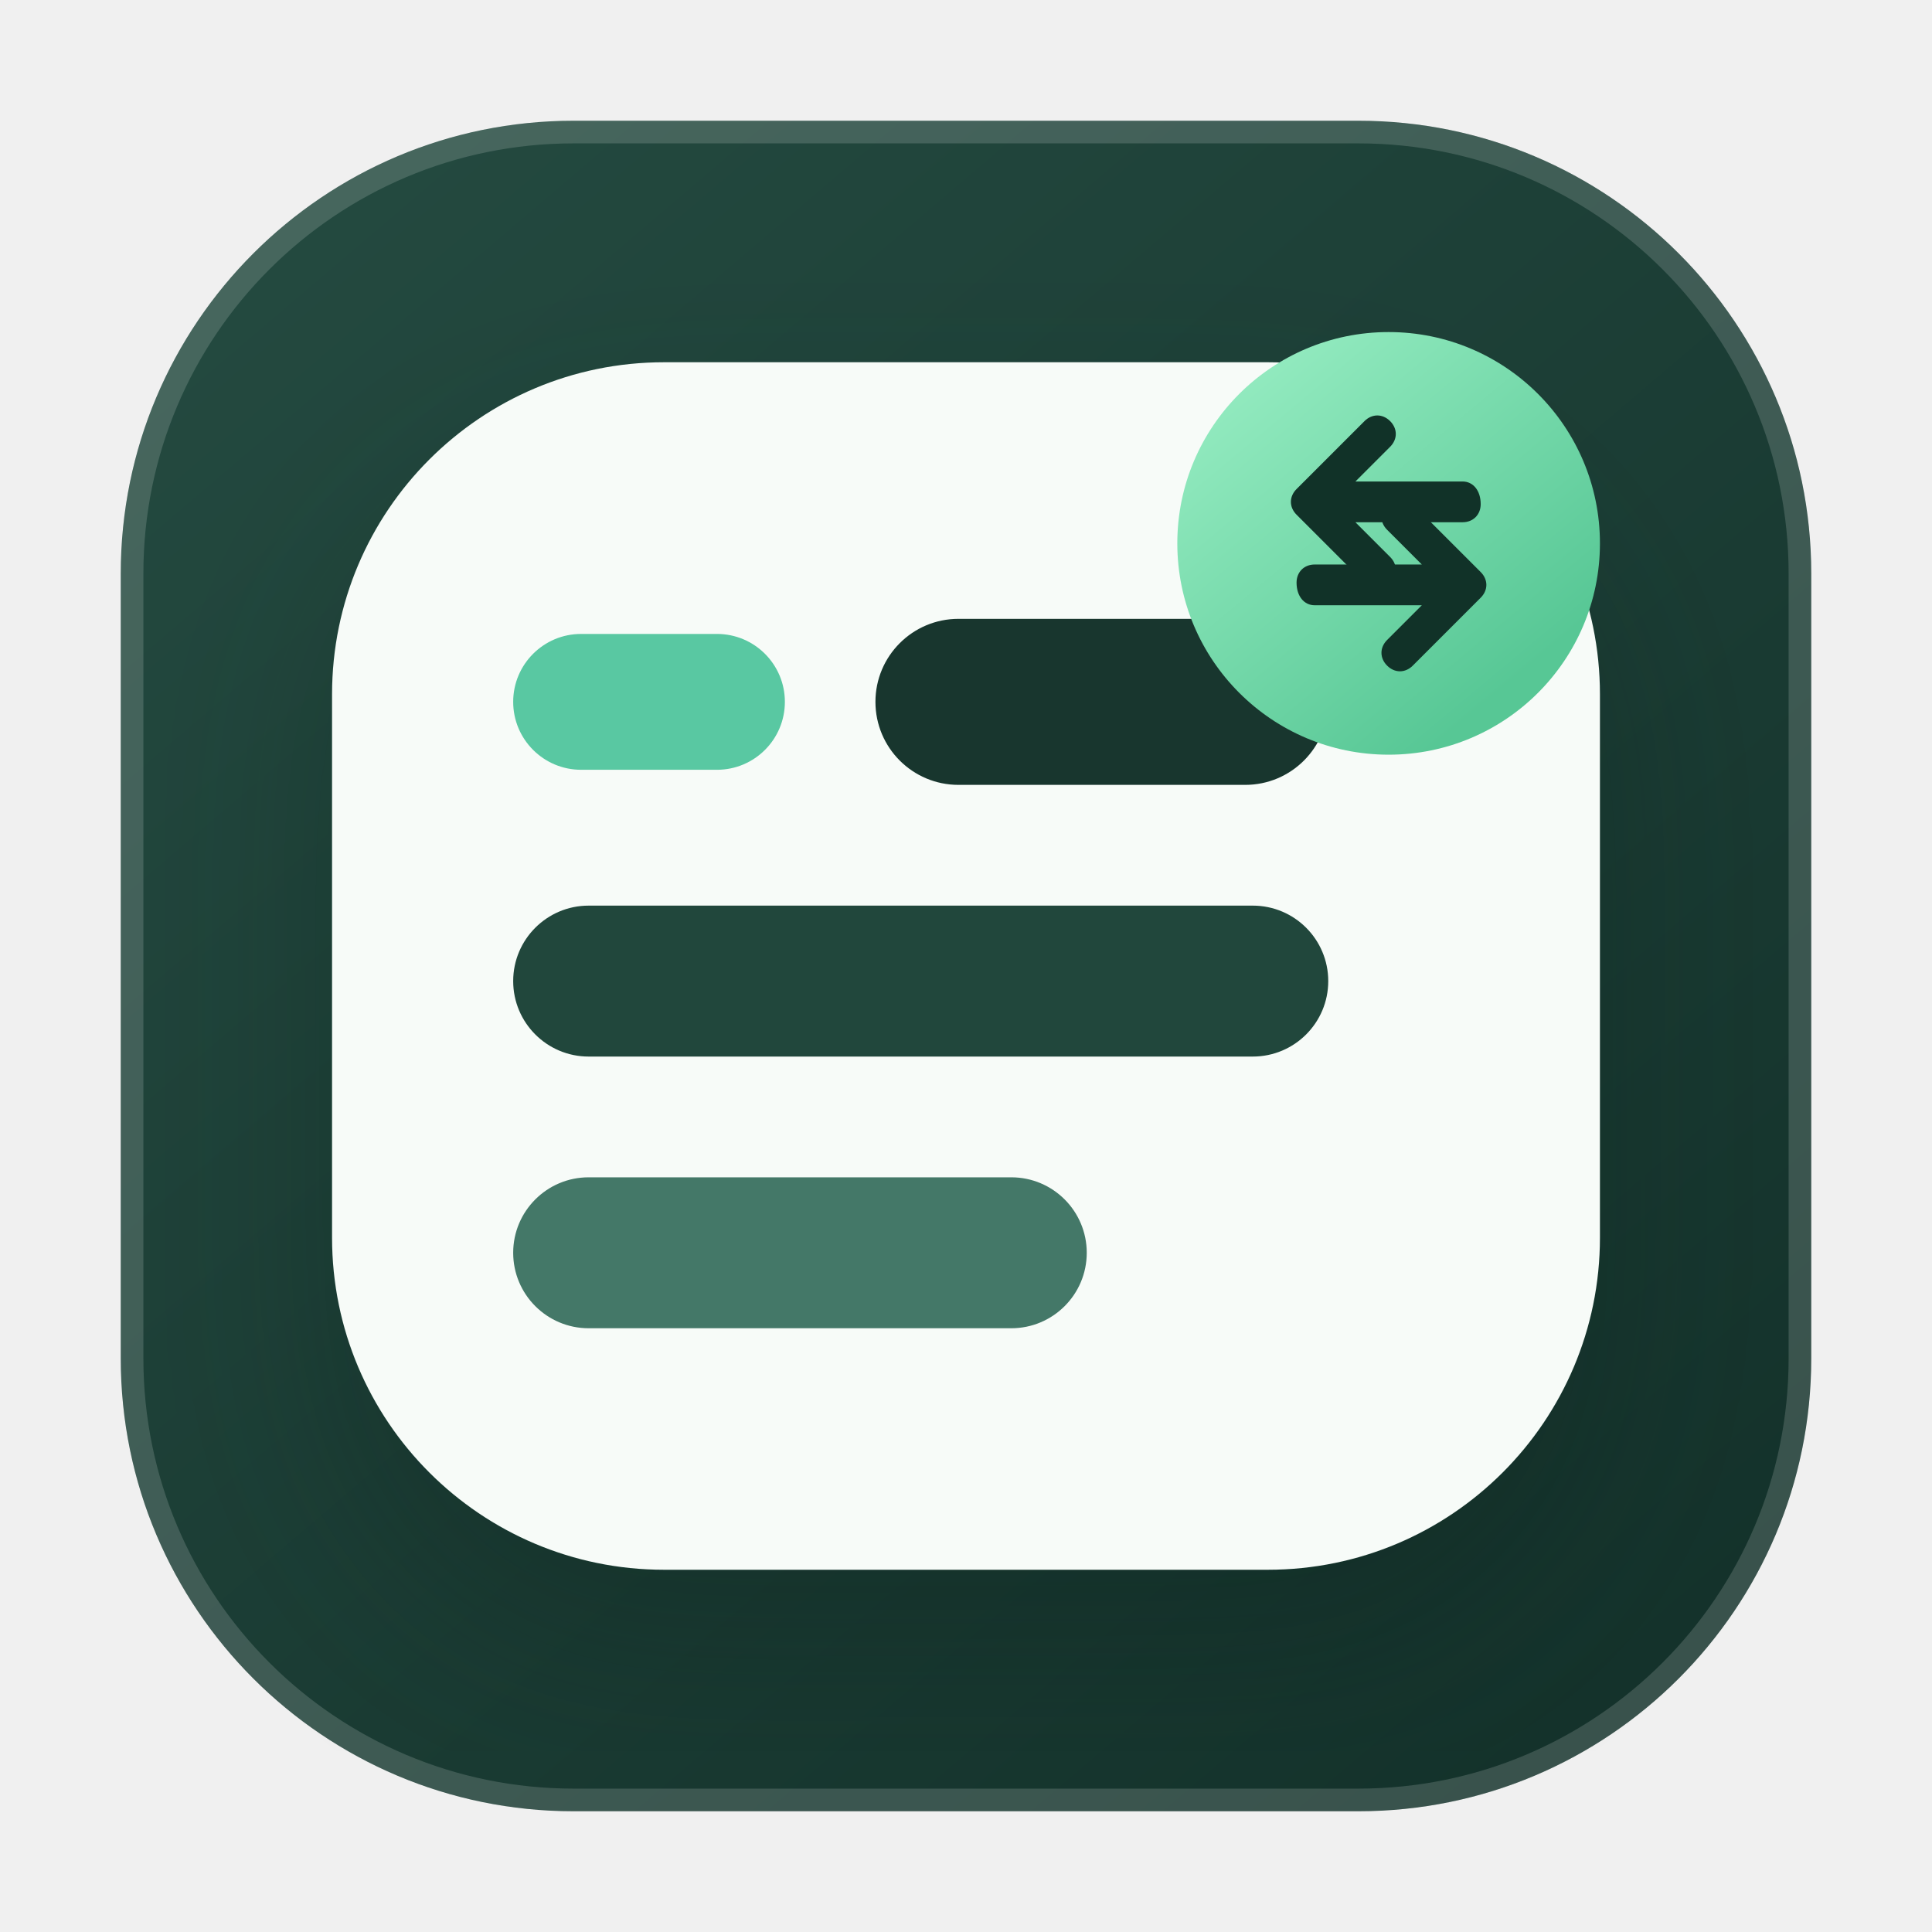
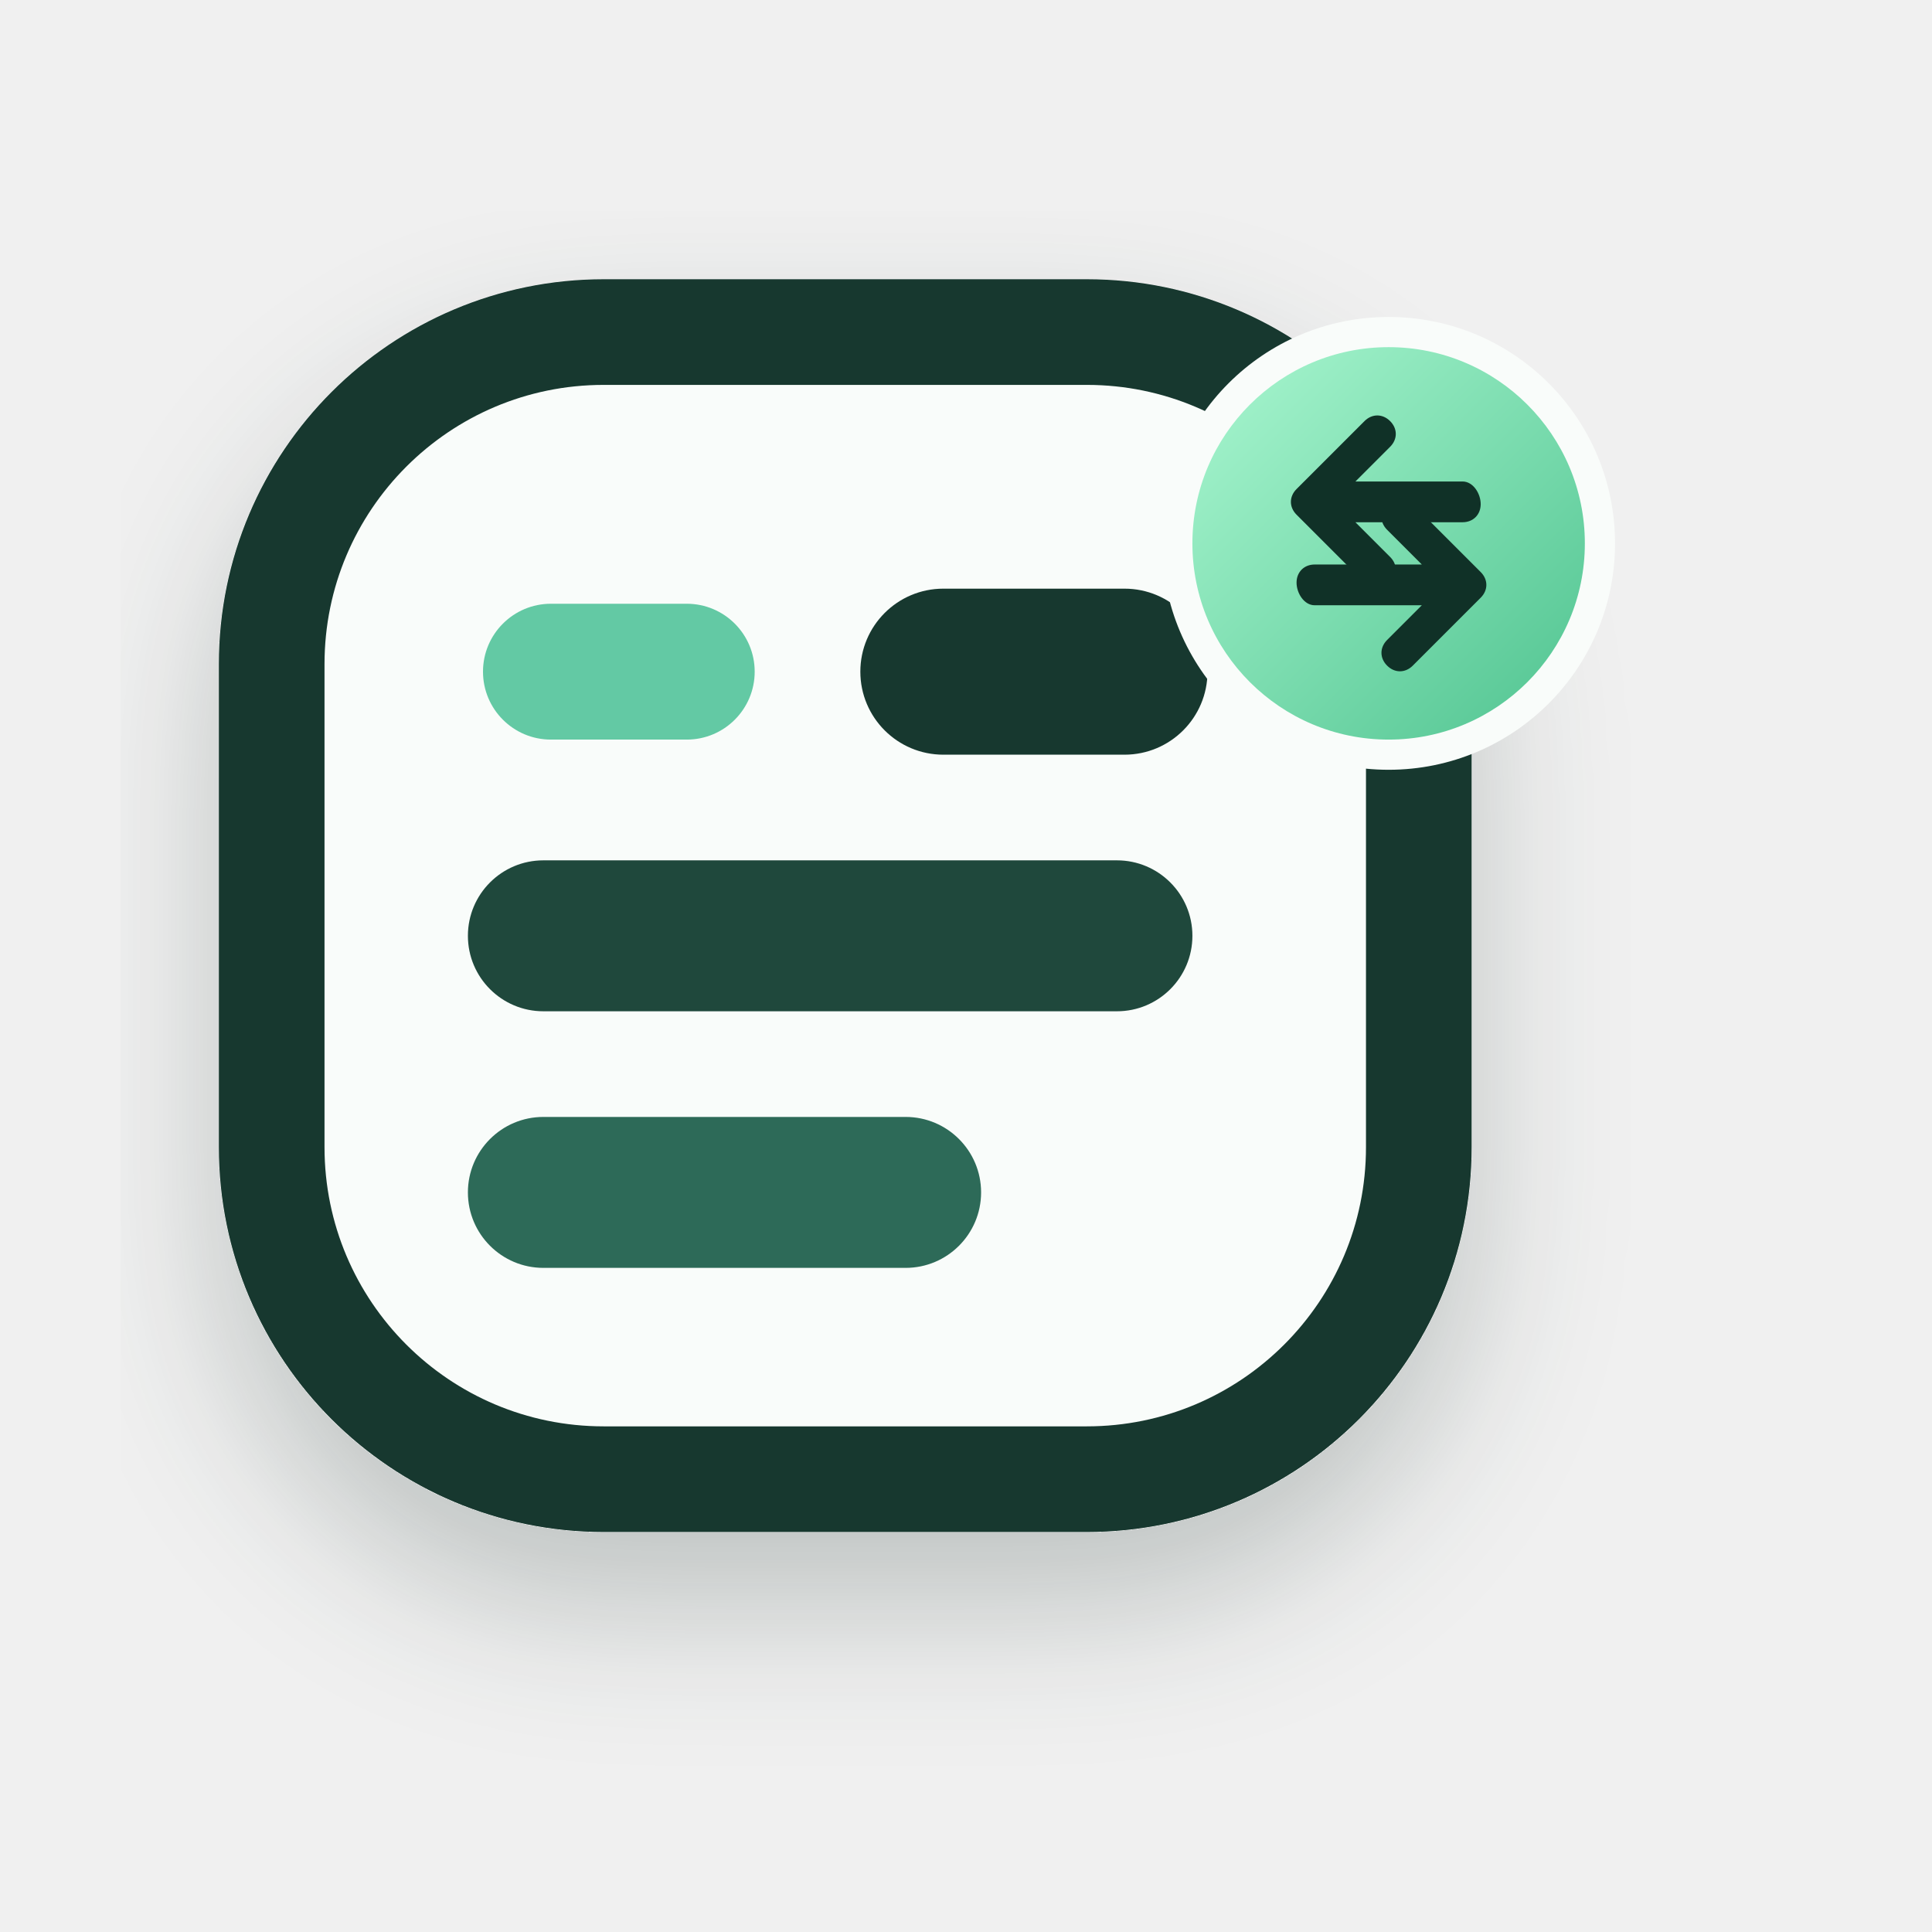
<svg xmlns="http://www.w3.org/2000/svg" width="128" height="128" viewBox="0 0 128 128" fill="none">
  <defs>
-     <linearGradient id="bg" x1="18" y1="10" x2="110" y2="118" gradientUnits="userSpaceOnUse">
-       <stop stop-color="#244A40" />
-       <stop offset="1" stop-color="#13312A" />
+     <linearGradient id="badge" x1="83" y1="26" x2="103" y2="46" gradientUnits="userSpaceOnUse">
+       <stop stop-color="#9EF0C8" />
+       <stop offset="1" stop-color="#58C896" />
    </linearGradient>
-     <linearGradient id="badge" x1="84" y1="18" x2="104" y2="42" gradientUnits="userSpaceOnUse">
-       <stop stop-color="#9CF0C6" />
-       <stop offset="1" stop-color="#57C795" />
-     </linearGradient>
-     <filter id="shadow" x="11" y="12" width="106" height="104" filterUnits="userSpaceOnUse" color-interpolation-filters="sRGB">
+     <filter id="shadow" x="8" y="14" width="112" height="104" filterUnits="userSpaceOnUse" color-interpolation-filters="sRGB">
      <feFlood flood-opacity="0" result="BackgroundImageFix" />
      <feColorMatrix in="SourceAlpha" type="matrix" values="0 0 0 0 0 0 0 0 0 0 0 0 0 0 0 0 0 0 127 0" result="hardAlpha" />
-       <feOffset dy="6" />
-       <feGaussianBlur stdDeviation="6" />
+       <feOffset dy="5" />
+       <feGaussianBlur stdDeviation="5" />
      <feComposite in2="hardAlpha" operator="out" />
-       <feColorMatrix type="matrix" values="0 0 0 0 0.043 0 0 0 0 0.122 0 0 0 0 0.102 0 0 0 0.26 0" />
+       <feColorMatrix type="matrix" values="0 0 0 0 0.071 0 0 0 0 0.157 0 0 0 0 0.133 0 0 0 0.22 0" />
      <feBlend mode="normal" in2="BackgroundImageFix" result="effect1_dropShadow_1_2" />
      <feBlend mode="normal" in="SourceGraphic" in2="effect1_dropShadow_1_2" result="shape" />
    </filter>
  </defs>
-   <rect x="8" y="8" width="112" height="112" rx="30" fill="url(#bg)" />
-   <rect x="8.75" y="8.75" width="110.5" height="110.5" rx="29.25" stroke="#FFFFFF" stroke-opacity="0.16" stroke-width="1.5" />
  <g filter="url(#shadow)">
-     <rect x="22" y="24" width="84" height="80" rx="22" fill="#F7FBF8" />
-     <rect x="34" y="42" width="18" height="9" rx="4.5" fill="#59C8A2" />
-     <rect x="58" y="41" width="30" height="11" rx="5.5" fill="#18362E" />
-     <rect x="34" y="60" width="54" height="10" rx="5" fill="#21473C" />
-     <rect x="34" y="78" width="38" height="10" rx="5" fill="#2C6655" opacity="0.88" />
+     <rect x="18" y="22" width="76" height="76" rx="22" fill="#F9FCFA" />
+     <rect x="18" y="22" width="76" height="76" rx="22" stroke="#17382F" stroke-width="7" />
+     <rect x="32" y="40" width="18" height="9" rx="4.5" fill="#63C9A4" />
+     <rect x="57" y="39" width="23" height="11" rx="5.5" fill="#17382F" />
+     <rect x="31" y="57" width="48" height="10" rx="5" fill="#1F483C" />
+     <rect x="31" y="74" width="34" height="10" rx="5" fill="#2D6A58" />
  </g>
  <g>
-     <circle cx="92" cy="36" r="14" fill="url(#badge)" />
-     <path d="M96.9 31.9H89.8L92.1 29.6C92.6 29.1 92.6 28.4 92.1 27.9C91.6 27.4 90.9 27.4 90.4 27.9L85.9 32.4C85.4 32.9 85.4 33.6 85.9 34.1L90.4 38.6C90.9 39.1 91.6 39.1 92.1 38.6C92.6 38.1 92.6 37.4 92.1 36.9L89.8 34.6H96.9C97.6 34.6 98.1 34.1 98.1 33.4C98.1 32.5 97.6 31.9 96.9 31.9Z" fill="#113228" />
-     <path d="M87.1 40.1H94.2L91.9 42.4C91.4 42.9 91.4 43.6 91.9 44.1C92.4 44.6 93.1 44.6 93.6 44.1L98.1 39.6C98.6 39.1 98.6 38.4 98.1 37.9L93.6 33.4C93.1 32.9 92.4 32.9 91.9 33.4C91.4 33.9 91.4 34.6 91.9 35.1L94.2 37.4H87.1C86.4 37.4 85.9 37.9 85.9 38.6C85.9 39.5 86.4 40.1 87.1 40.1Z" fill="#113228" />
+     <circle cx="92" cy="36" r="15" fill="#F9FCFA" />
+     <circle cx="92" cy="36" r="13" fill="url(#badge)" />
+     <path d="M96.9 31.9H89.8L92.1 29.6C92.6 29.1 92.6 28.4 92.1 27.9C91.6 27.4 90.9 27.4 90.4 27.9L85.9 32.4C85.4 32.9 85.4 33.6 85.9 34.1L90.4 38.6C90.9 39.1 91.6 39.1 92.1 38.6C92.6 38.1 92.6 37.4 92.1 36.9L89.8 34.6H96.9C97.6 34.6 98.1 34.1 98.1 33.4C98.1 32.7 97.6 31.9 96.9 31.9Z" fill="#103127" />
+     <path d="M87.1 40.1H94.2L91.9 42.4C91.4 42.9 91.4 43.6 91.9 44.1C92.4 44.6 93.1 44.6 93.6 44.1L98.1 39.6C98.6 39.1 98.6 38.4 98.1 37.9L93.6 33.4C93.1 32.9 92.4 32.9 91.9 33.4C91.4 33.9 91.4 34.6 91.9 35.1L94.2 37.4H87.1C86.4 37.4 85.9 37.9 85.9 38.6C85.9 39.3 86.4 40.1 87.1 40.1Z" fill="#103127" />
  </g>
</svg>
